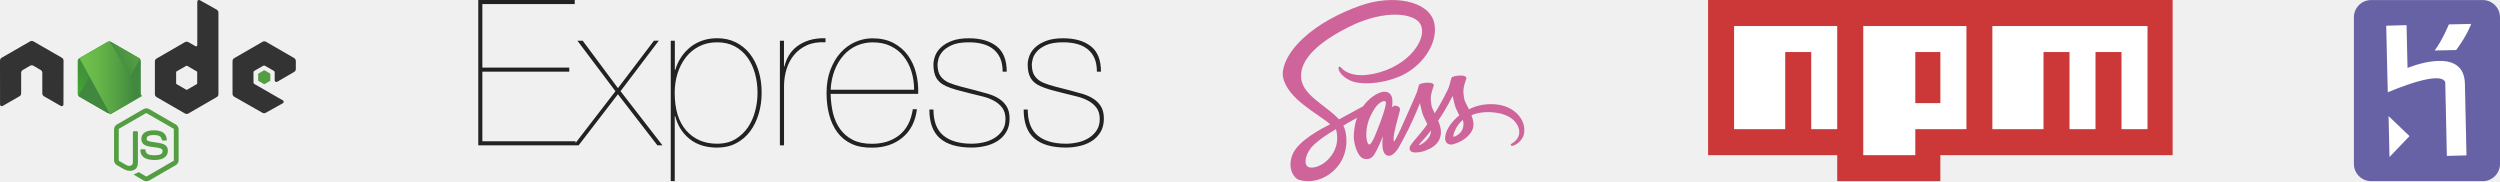
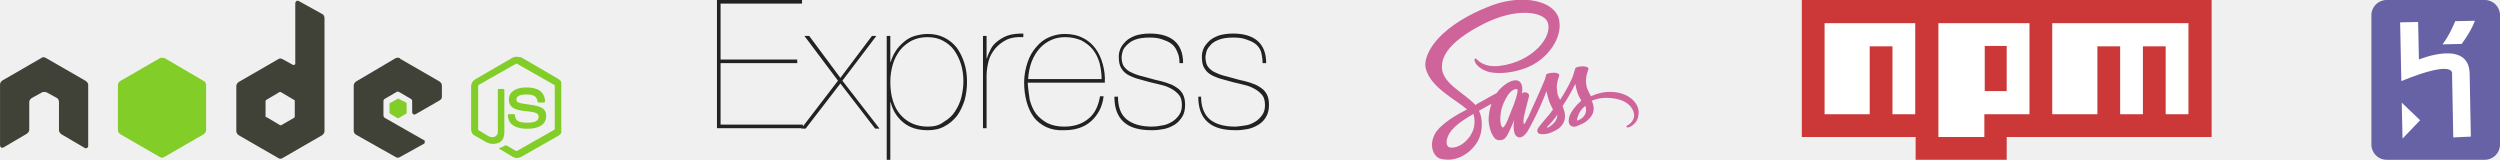
- <svg xmlns="http://www.w3.org/2000/svg" version="1.1" id="Layer_1" x="0px" y="0px" viewBox="0 0 551.99 40.01" style="enable-background:new 0 0 551.99 40.01;" xml:space="preserve">
+ <svg xmlns="http://www.w3.org/2000/svg" xmlns:xlink="http://www.w3.org/1999/xlink" version="1.1" id="Layer_1" x="0px" y="0px" viewBox="0 0 625.9 40" style="enable-background:new 0 0 625.9 40;" xml:space="preserve">
  <style type="text/css">
- 	.st0{fill:#CB3837;}
- 	.st1{fill:#FFFFFF;}
- 	.st2{fill:#6762A6;}
- 	.st3{fill:#539E43;}
- 	.st4{fill:#333333;}
- 	.st5{fill:url(#SVGID_1_);}
- 	.st6{fill:none;}
- 	.st7{fill:url(#SVGID_2_);}
- 	.st8{fill-rule:evenodd;clip-rule:evenodd;fill:url(#SVGID_3_);}
- 	.st9{fill-rule:evenodd;clip-rule:evenodd;fill:url(#SVGID_4_);}
- 	.st10{fill-rule:evenodd;clip-rule:evenodd;fill:url(#SVGID_5_);}
- 	.st11{fill-rule:evenodd;clip-rule:evenodd;fill:url(#SVGID_6_);}
- 	.st12{fill-rule:evenodd;clip-rule:evenodd;fill:url(#SVGID_7_);}
- 	.st13{fill:#222222;}
- 	.st14{fill:#CF649A;}
+ 	.st0{fill:#83CD29;}
+ 	.st1{fill:#404137;}
+ 	.st2{fill:#CB3837;}
+ 	.st3{fill:#FFFFFF;}
+ 	.st4{fill:#6762A6;}
+ 	.st5{fill:#222222;}
+ 	.st6{fill:#CF649A;}
</style>
+   <symbol id="A_3" viewBox="-55.7 -15.7 111.4 31.5">
+     <g>
+       <path class="st0" d="M46.8-4.6c-0.3,0-0.5,0.1-0.8,0.2l-7.4,4.3c-0.5,0.3-0.8,0.8-0.8,1.4v8.5c0,0.6,0.3,1.1,0.8,1.3l1.9,1.1    c0.9,0.5,1.3,0.5,1.7,0.5c1.4,0,2.2-0.8,2.2-2.3V2c0-0.1-0.1-0.2-0.2-0.2h-0.9c-0.1,0-0.2,0.1-0.2,0.2v8.4c0,0.6-0.7,1.3-1.8,0.8    l-2-1.2c-0.1,0-0.1-0.1-0.1-0.2V1.2c0-0.1,0.1-0.2,0.1-0.2l7.4-4.2c0.1,0,0.2,0,0.2,0L54.3,1c0.1,0,0.1,0.1,0.1,0.2v8.5    c0,0.1,0,0.2-0.1,0.2l-7.4,4.2c-0.1,0-0.2,0-0.2,0l-1.9-1.1c-0.1,0-0.1,0-0.2,0c-0.5,0.3-0.6,0.3-1.1,0.5c-0.1,0-0.3,0.1,0.1,0.3    l2.5,1.5c0.2,0.1,0.5,0.2,0.8,0.2s0.5-0.1,0.8-0.2l7.4-4.2c0.5-0.3,0.8-0.8,0.8-1.3V1.2c0-0.6-0.3-1.1-0.8-1.4l-7.4-4.3    C47.3-4.5,47.1-4.6,46.8-4.6L46.8-4.6z M48.7,1.5c-2.1,0-3.4,0.9-3.4,2.4c0,1.6,1.2,2.1,3.3,2.3c2.4,0.2,2.6,0.6,2.6,1.1    c0,0.8-0.7,1.2-2.2,1.2c-2,0-2.4-0.5-2.5-1.5c0-0.1-0.1-0.2-0.2-0.2h-1c-0.1,0-0.2,0.1-0.2,0.2c0,1.2,0.7,2.7,3.9,2.7    c2.3,0,3.7-0.9,3.7-2.5c0-1.6-1.1-2-3.4-2.3c-2.3-0.3-2.5-0.5-2.5-1c0-0.4,0.2-1,1.9-1c1.5,0,2.1,0.3,2.3,1.4    c0,0.1,0.1,0.2,0.2,0.2h1c0.1,0,0.1,0,0.2-0.1s0.1-0.1,0.1-0.2C52.3,2.3,51.1,1.5,48.7,1.5L48.7,1.5z" />
+       <path class="st1" d="M3.3-15.7c-0.1,0-0.2,0-0.2,0.1c-0.1,0.1-0.2,0.2-0.2,0.4v12C2.9-3.1,2.8-3,2.7-3S2.5-2.9,2.4-3l-2-1.1    c-0.3-0.2-0.6-0.2-0.9,0l-7.8,4.5c-0.3,0.2-0.5,0.5-0.5,0.8v9c0,0.3,0.2,0.6,0.5,0.8l7.8,4.5c0.3,0.2,0.6,0.2,0.9,0l7.8-4.5    c0.3-0.2,0.5-0.5,0.5-0.8v-22.5c0-0.3-0.2-0.7-0.5-0.8l-4.7-2.6C3.5-15.7,3.4-15.7,3.3-15.7z M-47-4.5c-0.2,0-0.3,0-0.4,0.1    l-7.8,4.5c-0.3,0.2-0.5,0.5-0.5,0.8l0,12.1c0,0.2,0.1,0.3,0.2,0.4c0.1,0.1,0.3,0.1,0.5,0l4.6-2.7c0.3-0.2,0.5-0.5,0.5-0.8V4.4    c0-0.3,0.2-0.6,0.5-0.8l2-1.1c0.1-0.1,0.3-0.1,0.5-0.1c0.2,0,0.3,0,0.5,0.1l2,1.1C-44.2,3.7-44,4-44,4.4V10c0,0.3,0.2,0.6,0.5,0.8    l4.6,2.7c0.1,0.1,0.3,0.1,0.5,0c0.1-0.1,0.2-0.2,0.2-0.4l0-12.1c0-0.3-0.2-0.6-0.5-0.8l-7.8-4.5C-46.6-4.4-46.7-4.4-47-4.5    L-47-4.5L-47-4.5z M23.3-4.4c-0.2,0-0.3,0-0.5,0.1L15,0.3c-0.3,0.2-0.5,0.5-0.5,0.8v9c0,0.3,0.2,0.7,0.5,0.8l7.8,4.4    c0.3,0.2,0.6,0.2,0.9,0l4.7-2.6c0.2-0.1,0.2-0.2,0.2-0.4S28.6,12,28.5,12l-7.9-4.5c-0.1-0.1-0.2-0.3-0.2-0.4V4.2    c0-0.2,0.1-0.3,0.2-0.4L23,2.4c0.1-0.1,0.3-0.1,0.5,0l2.4,1.4c0.1,0.1,0.2,0.2,0.2,0.4v2.2c0,0.2,0.1,0.3,0.2,0.4    c0.1,0.1,0.3,0.1,0.5,0l4.7-2.7C31.9,3.9,32,3.6,32,3.3V1.1c0-0.3-0.2-0.6-0.5-0.8l-7.8-4.5C23.7-4.3,23.5-4.4,23.3-4.4L23.3-4.4z     M-0.1,2.4c0,0,0.1,0,0.1,0L2.7,4c0.1,0,0.1,0.1,0.1,0.2v3.1c0,0.1-0.1,0.2-0.1,0.2L0.1,9c-0.1,0-0.2,0-0.2,0l-2.7-1.6    C-2.9,7.4-3,7.4-3,7.3V4.2C-3,4.1-2.9,4-2.9,4l2.7-1.6C-0.1,2.4-0.1,2.4-0.1,2.4L-0.1,2.4z" />
+       <path class="st0" d="M-23.5-4.4c-0.2,0-0.3,0-0.5,0.1l-7.8,4.5c-0.3,0.2-0.5,0.5-0.5,0.8v9c0,0.3,0.2,0.6,0.5,0.8l7.8,4.5    c0.3,0.2,0.6,0.2,0.9,0l7.8-4.5c0.3-0.2,0.5-0.5,0.5-0.8v-9c0-0.3-0.2-0.7-0.5-0.8L-23-4.3C-23.2-4.3-23.3-4.4-23.5-4.4L-23.5-4.4    z M23.3,3.7C23.3,3.7,23.2,3.7,23.3,3.7l-1.6,0.9c-0.1,0-0.1,0.1-0.1,0.2v1.7c0,0.1,0,0.1,0.1,0.2l1.5,0.9c0.1,0,0.1,0,0.2,0    l1.5-0.9c0.1,0,0.1-0.1,0.1-0.2V4.7c0-0.1,0-0.1-0.1-0.2L23.3,3.7C23.4,3.7,23.3,3.7,23.3,3.7z" />
+     </g>
+   </symbol>
  <g>
-     <path class="st0" d="M377.14,0v34.26h28.51V40h22.77v-5.74h51.29V0H377.14z" />
-     <path class="st1" d="M394.17,5.75h-11.29v22.77h11.29V11.49h5.74v17.03h5.74V5.75H394.17z M411.4,5.75v28.51h11.49v-5.74h11.29   V5.75H411.4z M428.43,22.77h-5.54V11.49h5.54V22.77z M451.2,5.75h-11.29v22.77h11.29V11.49h5.74v17.03h5.74V11.49h5.74v17.03h5.74   V5.75H451.2z" />
+     <path class="st2" d="M451.1,0v34.3h28.5V40h22.8v-5.7h51.3V0H451.1z" />
+     <path class="st3" d="M468.1,5.8h-11.3v22.8h11.3v-17h5.7v17h5.7V5.8H468.1z M485.3,5.8v28.5h11.5v-5.7h11.3V5.8H485.3z M502.4,22.8   h-5.5V11.5h5.5V22.8z M525.1,5.8h-11.3v22.8h11.3v-17h5.7v17h5.7v-17h5.7v17h5.7V5.8H525.1z" />
  </g>
  <g>
-     <path class="st2" d="M548.18,40h-24.63c-2.11,0-3.82-1.71-3.82-3.81V3.82c0-2.11,1.71-3.81,3.81-3.81h24.63   c2.11,0,3.82,1.71,3.82,3.81v32.37C551.99,38.29,550.28,40,548.18,40L548.18,40z" />
-     <path class="st1" d="M540.26,34.42l-0.35-15.88c0,0,0.95-3.82-12.69,1.83c-0.02,0.07-0.35-14.69-0.35-14.69l4.49-0.13l0.21,9.45   c0,0,12.48-5.23,12.67,3.48l0.35,15.83L540.26,34.42L540.26,34.42z M542.32,11.05l-4.77,0.1c1.67-2.14,3.15-5.76,3.15-5.76   l4.93-0.11C545.62,5.28,544.83,7.64,542.32,11.05L542.32,11.05z M527.59,34.67l-0.2-9.04l4.62,4.42L527.59,34.67L527.59,34.67z" />
+     <path class="st4" d="M622.1,40h-24.6c-2.1,0-3.8-1.7-3.8-3.8V3.8c0-2.1,1.7-3.8,3.8-3.8h24.6c2.1,0,3.8,1.7,3.8,3.8v32.4   C625.9,38.3,624.2,40,622.1,40L622.1,40z" />
+     <path class="st3" d="M614.2,34.4l-0.3-15.9c0,0,1-3.8-12.7,1.8c0,0.1-0.3-14.7-0.3-14.7l4.5-0.1l0.2,9.4c0,0,12.5-5.2,12.7,3.5   l0.3,15.8L614.2,34.4L614.2,34.4z M616.3,11l-4.8,0.1c1.7-2.1,3.2-5.8,3.2-5.8l4.9-0.1C619.6,5.3,618.8,7.6,616.3,11L616.3,11z    M601.5,34.7l-0.2-9l4.6,4.4L601.5,34.7L601.5,34.7z" />
  </g>
+   <path class="st5" d="M180.4,31.2V15.8h19.2v-0.9h-19.2v-14h20.4V0h-21.3v32.1H201v-0.9H180.4L180.4,31.2z M218.3,9l-7.9,10.5  L202.6,9h-1.2l8.4,11.2l-9.2,12h1.1l8.7-11.3l8.7,11.3h1.1l-9.3-12L219.4,9L218.3,9L218.3,9z M222.9,40V25.6h0.1  c0.5,2.1,1.6,3.8,3.2,5.1c1.6,1.3,3.6,1.9,6.1,1.9c1.6,0,3-0.3,4.2-1c1.2-0.6,2.2-1.5,3.1-2.6c0.8-1.1,1.4-2.4,1.9-3.9  c0.4-1.5,0.6-3,0.6-4.6c0-1.7-0.2-3.3-0.7-4.8s-1.1-2.7-1.9-3.8c-0.9-1.1-1.9-1.9-3.1-2.5s-2.6-0.9-4.1-0.9c-1.2,0-2.2,0.2-3.3,0.5  c-1,0.3-1.9,0.8-2.7,1.5s-1.5,1.4-2,2.2c-0.6,0.9-1,1.8-1.3,2.8h-0.1V9H222v31H222.9L222.9,40z M232.3,31.7c-2.8,0-5.1-1-6.8-2.9  s-2.6-4.7-2.6-8.3c0-1.5,0.2-2.9,0.6-4.3s1-2.5,1.8-3.6c0.8-1,1.8-1.8,2.9-2.4c1.2-0.6,2.5-0.9,4-0.9c1.5,0,2.8,0.3,3.9,0.9  c1.1,0.6,2.1,1.4,2.8,2.4s1.3,2.2,1.7,3.5c0.4,1.3,0.6,2.8,0.6,4.2c0,1.4-0.2,2.7-0.5,4c-0.3,1.3-0.9,2.5-1.6,3.6  c-0.7,1.1-1.6,1.9-2.8,2.6C235.2,31.4,233.8,31.7,232.3,31.7L232.3,31.7z M247,32.1V19c0-1.3,0.2-2.5,0.5-3.7s0.9-2.2,1.7-3.2  c0.8-0.9,1.7-1.6,2.9-2.2c1.1-0.5,2.5-0.7,4.1-0.6V8.4c-1.4,0-2.6,0.1-3.6,0.4c-1,0.3-1.9,0.8-2.7,1.4c-0.8,0.6-1.4,1.2-1.8,2  s-0.8,1.6-1,2.4H247V9h-0.9v23.1H247L247,32.1z M257.3,20.7h19.3c0.1-1.6-0.1-3.1-0.5-4.6c-0.4-1.5-1-2.8-1.8-3.9  c-0.8-1.1-1.9-2.1-3.2-2.7c-1.3-0.7-2.9-1-4.6-1c-1.3,0-2.6,0.3-3.8,0.8c-1.2,0.5-2.3,1.3-3.2,2.4c-0.9,1-1.7,2.3-2.2,3.8  s-0.9,3.2-0.9,5.1c0,1.7,0.2,3.3,0.6,4.8c0.4,1.5,1,2.8,1.8,3.9c0.8,1.1,1.9,1.9,3.1,2.5c1.3,0.6,2.8,0.9,4.6,0.8  c2.6,0,4.9-0.7,6.6-2.2s2.9-3.6,3.2-6.3h-0.9c-0.4,2.5-1.4,4.5-3,5.7c-1.6,1.3-3.6,1.9-6,1.9c-1.6,0-3-0.3-4.2-0.9  c-1.1-0.6-2.1-1.4-2.8-2.3s-1.2-2.1-1.6-3.5C257.6,23.7,257.4,22.3,257.3,20.7L257.3,20.7z M275.8,19.8h-18.4  c0.1-1.6,0.4-3.1,0.9-4.4c0.5-1.3,1.2-2.4,2-3.3s1.8-1.6,2.9-2.1c1.1-0.5,2.3-0.7,3.5-0.7c1.5,0,2.8,0.3,4,0.8  c1.1,0.6,2.1,1.3,2.9,2.3s1.3,2.1,1.7,3.4C275.6,17.1,275.8,18.4,275.8,19.8L275.8,19.8z M295.3,15.8h0.9c0-2.6-0.8-4.4-2.2-5.6  s-3.5-1.8-6.1-1.8c-1.4,0-2.6,0.2-3.6,0.5c-1,0.4-1.8,0.8-2.4,1.4c-0.6,0.6-1.1,1.2-1.4,1.9c-0.3,0.7-0.4,1.4-0.4,2  c0,1.3,0.2,2.3,0.7,3c0.5,0.8,1.1,1.3,2.1,1.8c0.7,0.3,1.4,0.6,2.2,0.8s1.8,0.5,2.9,0.8c1,0.2,2,0.5,2.9,0.7s1.8,0.6,2.5,1  c0.7,0.4,1.3,0.9,1.8,1.5c0.5,0.6,0.7,1.5,0.7,2.5c0,1-0.2,1.8-0.7,2.5c-0.5,0.7-1.1,1.3-1.8,1.7c-0.7,0.4-1.5,0.8-2.4,0.9  c-0.9,0.2-1.8,0.3-2.6,0.3c-2.7,0-4.8-0.6-6.3-1.8c-1.5-1.2-2.2-3.1-2.2-5.7h-0.9c0,2.9,0.8,5,2.4,6.4s3.9,2,7,2c1,0,2-0.1,3-0.3  c1-0.2,1.9-0.6,2.7-1.1c0.8-0.5,1.4-1.2,1.9-2c0.5-0.8,0.7-1.8,0.7-3c0-1.1-0.2-2-0.6-2.7s-1-1.3-1.7-1.7c-0.7-0.5-1.5-0.8-2.4-1.1  c-0.9-0.3-1.8-0.5-2.7-0.7c-1.1-0.3-2.2-0.6-3.3-0.9c-0.9-0.2-1.8-0.5-2.6-0.9c-0.8-0.3-1.4-0.8-1.9-1.4c-0.5-0.6-0.7-1.5-0.7-2.6  c0-0.2,0.1-0.6,0.2-1.1s0.4-1.1,0.9-1.6s1.1-1.1,2.1-1.5s2.2-0.6,3.8-0.6c1.1,0,2.1,0.1,3,0.4s1.7,0.6,2.4,1.1  c0.7,0.5,1.2,1.2,1.5,2C295.1,13.7,295.3,14.6,295.3,15.8L295.3,15.8z M316.1,15.8h0.9c0-2.6-0.8-4.4-2.2-5.6s-3.5-1.8-6.1-1.8  c-1.4,0-2.6,0.2-3.6,0.5c-1,0.4-1.8,0.8-2.4,1.4c-0.6,0.6-1.1,1.2-1.4,1.9c-0.3,0.7-0.4,1.4-0.4,2c0,1.3,0.2,2.3,0.7,3  c0.5,0.8,1.1,1.3,2.1,1.8c0.7,0.3,1.4,0.6,2.2,0.8s1.8,0.5,2.9,0.8c1,0.2,2,0.5,2.9,0.7s1.8,0.6,2.5,1c0.7,0.4,1.3,0.9,1.8,1.5  c0.5,0.6,0.7,1.5,0.7,2.5c0,1-0.2,1.8-0.7,2.5c-0.5,0.7-1.1,1.3-1.8,1.7c-0.7,0.4-1.5,0.8-2.4,0.9s-1.8,0.3-2.6,0.3  c-2.7,0-4.8-0.6-6.3-1.8c-1.4-1.2-2.2-3.1-2.2-5.7H300c0,2.9,0.8,5,2.4,6.4s3.9,2,7,2c1,0,2-0.1,3-0.3c1-0.2,1.9-0.6,2.7-1.1  c0.8-0.5,1.5-1.2,1.9-2c0.5-0.8,0.7-1.8,0.7-3c0-1.1-0.2-2-0.6-2.7s-1-1.3-1.7-1.7c-0.7-0.5-1.5-0.8-2.4-1.1  c-0.9-0.3-1.8-0.5-2.7-0.7c-1.1-0.3-2.2-0.6-3.3-0.9c-0.9-0.2-1.8-0.5-2.6-0.9c-0.8-0.3-1.4-0.8-1.9-1.4c-0.5-0.6-0.7-1.5-0.7-2.6  c0-0.2,0.1-0.6,0.2-1.1s0.4-1.1,0.9-1.6c0.4-0.6,1.1-1.1,2.1-1.5c0.9-0.4,2.2-0.6,3.8-0.6c1.1,0,2.1,0.1,3,0.4s1.7,0.6,2.4,1.1  c0.7,0.5,1.2,1.2,1.5,2C315.9,13.7,316.1,14.6,316.1,15.8L316.1,15.8z" />
  <g>
-     <path class="st3" d="M32.31,40.01c-0.22,0-0.43-0.06-0.62-0.16l-1.96-1.17c-0.3-0.16-0.15-0.22-0.06-0.25   c0.4-0.13,0.47-0.16,0.89-0.4c0.04-0.03,0.1-0.01,0.15,0.01l1.51,0.9c0.06,0.03,0.13,0.03,0.18,0l5.89-3.41   c0.06-0.03,0.09-0.09,0.09-0.16v-6.81c0-0.07-0.03-0.13-0.09-0.16L32.38,25c-0.06-0.03-0.13-0.03-0.18,0l-5.89,3.4   c-0.06,0.03-0.09,0.1-0.09,0.16v6.81c0,0.06,0.03,0.13,0.09,0.16l1.61,0.93c0.87,0.44,1.42-0.07,1.42-0.59v-6.72   c0-0.09,0.07-0.18,0.18-0.18h0.75c0.09,0,0.18,0.07,0.18,0.18v6.72c0,1.17-0.63,1.85-1.74,1.85c-0.34,0-0.61,0-1.36-0.37   l-1.55-0.89c-0.38-0.22-0.62-0.63-0.62-1.08v-6.81c0-0.44,0.24-0.86,0.62-1.08l5.89-3.41c0.37-0.21,0.87-0.21,1.24,0l5.89,3.41   c0.38,0.22,0.62,0.63,0.62,1.08v6.81c0,0.44-0.24,0.86-0.62,1.08l-5.89,3.41C32.74,39.97,32.51,40.01,32.31,40.01L32.31,40.01z    M34.12,35.33c-2.58,0-3.12-1.18-3.12-2.19c0-0.09,0.07-0.18,0.18-0.18h0.77c0.09,0,0.16,0.06,0.16,0.15   c0.12,0.78,0.46,1.17,2.02,1.17c1.24,0,1.77-0.28,1.77-0.95c0-0.38-0.15-0.66-2.08-0.86c-1.61-0.16-2.61-0.52-2.61-1.8   c0-1.2,1-1.9,2.69-1.9c1.89,0,2.82,0.65,2.94,2.07c0,0.04-0.01,0.09-0.04,0.13c-0.03,0.03-0.07,0.06-0.12,0.06h-0.77   c-0.07,0-0.15-0.06-0.16-0.13c-0.18-0.81-0.63-1.08-1.85-1.08c-1.36,0-1.52,0.47-1.52,0.83c0,0.43,0.19,0.56,2.02,0.8   c1.82,0.24,2.67,0.58,2.67,1.85C37.06,34.59,36,35.33,34.12,35.33z" />
-     <path class="st4" d="M14.03,13.39c0-0.27-0.15-0.52-0.38-0.65l-6.26-3.6c-0.1-0.06-0.22-0.09-0.34-0.1H6.98   c-0.12,0-0.24,0.04-0.34,0.1l-6.26,3.6C0.15,12.86,0,13.11,0,13.39l0.01,9.69c0,0.13,0.07,0.27,0.19,0.32   c0.12,0.07,0.27,0.07,0.37,0l3.72-2.13c0.24-0.13,0.38-0.38,0.38-0.65v-4.53c0-0.27,0.15-0.52,0.38-0.65l1.58-0.92   c0.12-0.07,0.25-0.1,0.38-0.1s0.27,0.03,0.37,0.1l1.58,0.92c0.24,0.13,0.38,0.38,0.38,0.65v4.53c0,0.27,0.15,0.52,0.38,0.65   l3.72,2.13c0.12,0.07,0.27,0.07,0.38,0c0.12-0.06,0.19-0.19,0.19-0.32L14.03,13.39L14.03,13.39z M44.12,0.04   c-0.12-0.06-0.27-0.06-0.37,0c-0.12,0.07-0.19,0.19-0.19,0.32v9.6c0,0.09-0.04,0.18-0.13,0.24c-0.09,0.04-0.18,0.04-0.27,0   l-1.57-0.9c-0.23-0.13-0.52-0.13-0.75,0l-6.26,3.62c-0.24,0.13-0.38,0.38-0.38,0.65v7.22c0,0.27,0.15,0.52,0.38,0.65l6.26,3.62   c0.23,0.13,0.52,0.13,0.75,0l6.26-3.62c0.24-0.13,0.38-0.38,0.38-0.65v-18c0-0.28-0.15-0.53-0.38-0.66L44.12,0.04L44.12,0.04z    M43.54,18.41c0,0.07-0.03,0.13-0.09,0.16l-2.14,1.24c-0.06,0.03-0.13,0.03-0.19,0l-2.14-1.24c-0.06-0.03-0.09-0.1-0.09-0.16v-2.48   c0-0.07,0.03-0.13,0.09-0.16l2.14-1.24c0.06-0.03,0.13-0.03,0.19,0l2.14,1.24c0.06,0.03,0.09,0.1,0.09,0.16V18.41L43.54,18.41z    M64.95,15.88c0.24-0.13,0.37-0.38,0.37-0.65v-1.76c0-0.27-0.15-0.52-0.37-0.65l-6.22-3.6c-0.23-0.13-0.52-0.13-0.75,0l-6.26,3.62   c-0.24,0.13-0.38,0.38-0.38,0.65v7.22c0,0.27,0.15,0.52,0.38,0.65l6.22,3.54c0.24,0.13,0.52,0.13,0.74,0l3.77-2.1   c0.12-0.06,0.19-0.19,0.19-0.32s-0.07-0.27-0.19-0.32l-6.29-3.62c-0.12-0.07-0.19-0.19-0.19-0.32v-2.26c0-0.13,0.07-0.27,0.19-0.32   l1.96-1.12c0.12-0.07,0.27-0.07,0.38,0l1.96,1.12c0.12,0.07,0.19,0.19,0.19,0.32v1.77c0,0.13,0.07,0.27,0.19,0.32   c0.12,0.07,0.27,0.07,0.38,0L64.95,15.88L64.95,15.88z" />
-     <path class="st3" d="M58.27,15.53c0.04-0.03,0.1-0.03,0.15,0l1.2,0.69c0.04,0.03,0.07,0.07,0.07,0.13v1.39   c0,0.06-0.03,0.1-0.07,0.13l-1.2,0.69c-0.04,0.03-0.1,0.03-0.15,0l-1.2-0.69C57.02,17.85,57,17.81,57,17.75v-1.39   c0-0.06,0.03-0.1,0.07-0.13L58.27,15.53z" />
-     <g transform="translate(134.068 70.501)">
-       <g>
-         <linearGradient id="SVGID_1_" gradientUnits="userSpaceOnUse" x1="-588.173" y1="14.965" x2="-588.183" y2="14.984" gradientTransform="matrix(532.1024 0 0 606.2871 312860.844 -9131.477)">
-           <stop offset="0" style="stop-color:#41873F" />
-           <stop offset="0.329" style="stop-color:#418B3D" />
-           <stop offset="0.635" style="stop-color:#419637" />
-           <stop offset="0.932" style="stop-color:#3FA92D" />
-           <stop offset="1" style="stop-color:#3FAE2A" />
-         </linearGradient>
-         <path class="st5" d="M-109.57-61.25c-0.23-0.13-0.52-0.13-0.75,0l-6.22,3.59c-0.24,0.13-0.37,0.38-0.37,0.65v7.19     c0,0.27,0.15,0.52,0.37,0.65l6.22,3.59c0.23,0.13,0.52,0.13,0.75,0l6.22-3.59c0.24-0.13,0.37-0.38,0.37-0.65v-7.19     c0-0.27-0.15-0.52-0.37-0.65L-109.57-61.25z" />
-       </g>
-       <g>
-         <path class="st6" d="M-110.34-61.25l-6.23,3.59c-0.24,0.13-0.4,0.38-0.4,0.65v7.19c0,0.18,0.07,0.34,0.19,0.47l7-11.99     C-109.96-61.38-110.16-61.35-110.34-61.25L-110.34-61.25z M-109.73-45.51c0.06-0.01,0.12-0.04,0.18-0.07l6.23-3.59     c0.24-0.13,0.38-0.38,0.38-0.65v-7.19c0-0.19-0.09-0.38-0.22-0.52L-109.73-45.51L-109.73-45.51z" />
-         <linearGradient id="SVGID_2_" gradientUnits="userSpaceOnUse" x1="-588.203" y1="14.973" x2="-588.173" y2="14.954" gradientTransform="matrix(519.687 0 0 606.0386 305570.781 -9126.91)">
-           <stop offset="0.138" style="stop-color:#41873F" />
-           <stop offset="0.403" style="stop-color:#54A044" />
-           <stop offset="0.714" style="stop-color:#66B848" />
-           <stop offset="0.908" style="stop-color:#6CC04A" />
-         </linearGradient>
-         <path class="st7" d="M-103.34-57.66l-6.25-3.59c-0.06-0.03-0.13-0.06-0.19-0.07l-7,11.99c0.06,0.07,0.13,0.13,0.21,0.18     l6.25,3.59c0.18,0.1,0.38,0.13,0.58,0.07l6.57-12.02C-103.22-57.58-103.28-57.63-103.34-57.66L-103.34-57.66z" />
-       </g>
-       <g>
-         <path class="st6" d="M-102.94-49.83v-7.19c0-0.27-0.16-0.52-0.4-0.65l-6.25-3.59c-0.07-0.04-0.15-0.07-0.24-0.09l6.84,11.68     C-102.96-49.7-102.94-49.76-102.94-49.83L-102.94-49.83z M-116.57-57.66c-0.24,0.13-0.4,0.38-0.4,0.65v7.19     c0,0.27,0.18,0.52,0.4,0.65l6.25,3.59c0.15,0.09,0.31,0.12,0.49,0.09l-6.69-12.18L-116.57-57.66L-116.57-57.66z" />
-         <linearGradient id="SVGID_3_" gradientUnits="userSpaceOnUse" x1="-711.649" y1="278.035" x2="-709.1" y2="278.035" gradientTransform="matrix(4.5111 0 0 1.6941 3094.497 -533.564)">
-           <stop offset="0.092" style="stop-color:#6CC04A" />
-           <stop offset="0.286" style="stop-color:#66B848" />
-           <stop offset="0.597" style="stop-color:#54A044" />
-           <stop offset="0.862" style="stop-color:#41873F" />
-         </linearGradient>
-         <path class="st8" d="M-110.53-62.56l-0.09,0.04h0.12L-110.53-62.56z" />
-         <linearGradient id="SVGID_4_" gradientUnits="userSpaceOnUse" x1="-588.234" y1="14.973" x2="-588.206" y2="14.973" gradientTransform="matrix(519.1255 0 0 606.527 305249.875 -9135.01)">
-           <stop offset="0.092" style="stop-color:#6CC04A" />
-           <stop offset="0.286" style="stop-color:#66B848" />
-           <stop offset="0.597" style="stop-color:#54A044" />
-           <stop offset="0.862" style="stop-color:#41873F" />
-         </linearGradient>
-         <path class="st9" d="M-103.33-49.17c0.18-0.1,0.31-0.28,0.37-0.47l-6.85-11.69c-0.18-0.03-0.37-0.01-0.53,0.09l-6.2,3.57     l6.69,12.2c0.1-0.02,0.19-0.05,0.28-0.09L-103.33-49.17L-103.33-49.17z" />
-         <linearGradient id="SVGID_5_" gradientUnits="userSpaceOnUse" x1="-1089.313" y1="3.055" x2="-1086.764" y2="3.055" gradientTransform="matrix(1.6941 0 0 3.9497 1738.315 -61.3799)">
-           <stop offset="0.092" style="stop-color:#6CC04A" />
-           <stop offset="0.286" style="stop-color:#66B848" />
-           <stop offset="0.597" style="stop-color:#54A044" />
-           <stop offset="0.862" style="stop-color:#41873F" />
-         </linearGradient>
-         <path class="st10" d="M-102.75-49.29l-0.04-0.07v0.1L-102.75-49.29L-102.75-49.29z" />
-         <linearGradient id="SVGID_6_" gradientUnits="userSpaceOnUse" x1="-589.789" y1="14.111" x2="-589.735" y2="14.111" gradientTransform="matrix(268.5875 0 0 167.5852 158292.719 -2412.28)">
-           <stop offset="0.092" style="stop-color:#6CC04A" />
-           <stop offset="0.286" style="stop-color:#66B848" />
-           <stop offset="0.597" style="stop-color:#54A044" />
-           <stop offset="0.862" style="stop-color:#41873F" />
-         </linearGradient>
-         <path class="st11" d="M-103.33-49.17l-6.23,3.59c-0.09,0.04-0.18,0.07-0.28,0.09l0.12,0.22l6.91-4v-0.09l-0.18-0.3     C-103.02-49.45-103.15-49.27-103.33-49.17L-103.33-49.17z" />
-         <linearGradient id="SVGID_7_" gradientUnits="userSpaceOnUse" x1="-589.727" y1="14.043" x2="-589.76" y2="14.151" gradientTransform="matrix(268.5875 0 0 167.5852 158292.719 -2412.28)">
-           <stop offset="0" style="stop-color:#41873F" />
-           <stop offset="0.329" style="stop-color:#418B3D" />
-           <stop offset="0.635" style="stop-color:#419637" />
-           <stop offset="0.932" style="stop-color:#3FA92D" />
-           <stop offset="1" style="stop-color:#3FAE2A" />
-         </linearGradient>
-         <path class="st12" d="M-103.33-49.17l-6.23,3.59c-0.09,0.04-0.18,0.07-0.28,0.09l0.12,0.22l6.91-4v-0.09l-0.18-0.3     C-103.02-49.45-103.15-49.27-103.33-49.17L-103.33-49.17z" />
-       </g>
-     </g>
+     <path class="st6" d="M403.1,23c-1.9,0-3.5,0.5-4.8,1.1c-0.5-1-1-1.9-1.1-2.5c-0.1-0.8-0.2-1.2-0.1-2.1c0.1-0.9,0.6-2.2,0.6-2.3   c0-0.1-0.1-0.5-1.2-0.6c-1.1,0-2,0.2-2.1,0.5s-0.3,0.9-0.5,1.6c-0.2,1-2.1,4.5-3.3,6.3c-0.4-0.7-0.7-1.3-0.7-1.8   c-0.1-0.8-0.2-1.2-0.1-2.1c0.1-0.9,0.6-2.2,0.6-2.3c0-0.1-0.1-0.5-1.2-0.6c-1.1,0-2,0.2-2.1,0.5c-0.1,0.3-0.2,1-0.5,1.6   c-0.2,0.6-2.8,6.4-3.5,7.9c-0.3,0.8-0.6,1.4-0.9,1.8c-0.2,0.4,0,0,0,0.1c-0.2,0.4-0.3,0.5-0.3,0.5v0c-0.1,0.3-0.3,0.5-0.4,0.5   c0,0-0.2-0.7,0-1.7c0.4-2,1.3-5.1,1.3-5.3c0,0,0.2-0.6-0.6-0.9c-0.8-0.3-1,0.2-1.1,0.2s-0.1,0.2-0.1,0.2s0.8-3.5-1.6-3.5   c-1.5,0-3.7,1.7-4.7,3.2c-0.7,0.4-2.1,1.1-3.6,2c-0.6,0.3-1.2,0.6-1.7,1l-0.1-0.1c-3-3.2-8.5-5.4-8.3-9.7   c0.1-1.6,0.6-5.6,10.6-10.6c8.2-4.1,14.7-2.9,15.8-0.5c1.6,3.5-3.5,10.1-12,11.1c-3.2,0.4-4.9-0.9-5.4-1.4   c-0.5-0.5-0.5-0.5-0.7-0.4c-0.3,0.1-0.1,0.6,0,0.8c0.2,0.7,1.3,1.8,3.1,2.4c1.5,0.5,5.4,0.8,9.9-1c5.1-2,9.1-7.5,8-12.1   c-1.2-4.7-9-6.2-16.4-3.6c-4.4,1.6-9.1,4-12.6,7.2c-4.1,3.8-4.7,7.1-4.4,8.5c1,4.9,7.7,8.1,10.4,10.5c-0.1,0.1-0.3,0.1-0.4,0.2   c-1.4,0.7-6.5,3.4-7.8,6.2c-1.5,3.2,0.2,5.6,1.4,5.9c3.5,1,7-0.8,9-3.6s1.7-6.6,0.8-8.3l0-0.1l1.1-0.6c0.7-0.4,1.4-0.8,2-1.1   c-0.3,0.9-0.6,2-0.7,3.5c-0.1,1.8,0.6,4.2,1.6,5.2c0.4,0.4,1,0.4,1.3,0.4c1.1,0,1.7-1,2.2-2.1c0.7-1.4,1.3-3,1.3-3   s-0.8,4.4,1.4,4.4c0.8,0,1.6-1,1.9-1.5v0c0,0,0,0,0.1-0.1c0-0.1,0.1-0.1,0.1-0.2v0c0.3-0.5,1-1.8,2-3.8c1.3-2.6,2.6-6,2.6-6   s0.1,0.8,0.5,2.1c0.2,0.8,0.7,1.7,1.1,2.5c-0.3,0.4-0.5,0.7-0.5,0.7l0,0c-0.2,0.3-0.5,0.7-0.8,1c-1.1,1.3-2.3,2.7-2.5,3.1   c-0.2,0.5-0.2,0.8,0.2,1.2c0.3,0.2,0.8,0.2,1.3,0.2c1-0.1,1.6-0.3,2-0.5c0.5-0.2,1.1-0.5,1.7-0.9c1-0.8,1.7-1.9,1.6-3.3   c0-0.8-0.3-1.6-0.6-2.4c0.1-0.1,0.2-0.3,0.3-0.4c1.6-2.4,2.9-5.1,2.9-5.1s0.1,0.8,0.5,2.1c0.2,0.7,0.6,1.4,1,2.1   c-1.5,1.3-2.5,2.7-2.9,3.7c-0.6,1.8-0.1,2.6,0.8,2.8c0.4,0.1,1-0.1,1.4-0.3c0.5-0.2,1.2-0.5,1.8-0.9c1-0.8,2-1.8,2-3.3   c0-0.7-0.2-1.3-0.5-2c1.3-0.5,3-0.9,5.2-0.6c4.6,0.5,5.6,3.4,5.4,4.6c-0.2,1.2-1.1,1.9-1.5,2.1s-0.4,0.3-0.4,0.4   c0,0.2,0.2,0.2,0.5,0.2c0.4-0.1,2.4-1,2.5-3.2C410.7,26.1,407.9,23,403.1,23L403.1,23z M367.3,35c-1.5,1.7-3.7,2.3-4.6,1.8   c-1-0.6-0.6-3,1.3-4.8c1.1-1.1,2.6-2.1,3.6-2.7c0.2-0.1,0.5-0.3,1-0.6c0.1,0,0.1-0.1,0.1-0.1c0.1,0,0.2-0.1,0.2-0.1   C369.6,31.1,368.9,33.3,367.3,35L367.3,35z M378.5,27.4c-0.5,1.3-1.7,4.7-2.3,4.5c-0.6-0.2-0.9-2.7-0.1-5.2   c0.4-1.3,1.3-2.8,1.8-3.4c0.8-0.9,1.8-1.2,2-0.9C380.2,23,378.9,26.6,378.5,27.4z M387.8,31.8c-0.2,0.1-0.4,0.2-0.5,0.1   c-0.1,0,0.1-0.2,0.1-0.2s1.2-1.2,1.6-1.8c0.3-0.3,0.6-0.7,0.9-1.2v0.1C389.9,30.4,388.4,31.4,387.8,31.8L387.8,31.8z M394.9,30.2   c-0.2-0.1-0.1-0.5,0.4-1.7c0.2-0.5,0.7-1.3,1.6-2c0.1,0.3,0.2,0.6,0.2,0.9C397.1,29.2,395.7,29.9,394.9,30.2z" />
  </g>
-   <path class="st13" d="M106.5,31.19V15.82h19.19v-0.9H106.5V0.9h20.4V0h-21.3v32.09h21.48v-0.9H106.5L106.5,31.19z M144.39,8.99  l-7.95,10.47l-7.78-10.47h-1.17l8.4,11.15l-9.21,11.95h1.08l8.67-11.28l8.72,11.28h1.12l-9.26-11.96l8.45-11.15L144.39,8.99  L144.39,8.99z M148.98,40V25.62h0.09c0.54,2.1,1.6,3.78,3.19,5.06c1.59,1.27,3.61,1.91,6.07,1.91c1.59,0,3-0.32,4.22-0.97  c1.23-0.64,2.25-1.52,3.08-2.63c0.82-1.11,1.45-2.4,1.89-3.87c0.43-1.47,0.65-3.01,0.65-4.63c0-1.74-0.22-3.34-0.67-4.81  s-1.1-2.74-1.95-3.82c-0.85-1.08-1.89-1.92-3.1-2.52s-2.58-0.9-4.11-0.9c-1.17,0-2.25,0.17-3.26,0.52c-1,0.34-1.89,0.83-2.67,1.46  s-1.47,1.38-2.02,2.22c-0.57,0.85-1,1.79-1.3,2.81H149V8.99h-0.9V40H148.98L148.98,40z M158.32,31.73c-2.82,0-5.08-0.97-6.79-2.9  s-2.56-4.71-2.56-8.34c0-1.5,0.21-2.92,0.63-4.27s1.03-2.53,1.82-3.55c0.79-1.02,1.78-1.83,2.94-2.43c1.17-0.6,2.49-0.9,3.96-0.9  c1.5,0,2.81,0.3,3.93,0.9c1.12,0.6,2.05,1.42,2.79,2.45s1.29,2.22,1.66,3.55c0.37,1.33,0.56,2.75,0.56,4.25  c0,1.35-0.17,2.69-0.52,4.02c-0.34,1.33-0.88,2.53-1.6,3.6c-0.72,1.06-1.64,1.93-2.76,2.61C161.27,31.39,159.91,31.73,158.32,31.73  L158.32,31.73z M173.11,32.09V19.01c0-1.26,0.18-2.49,0.54-3.69c0.36-1.2,0.91-2.25,1.66-3.17c0.75-0.91,1.7-1.63,2.85-2.16  c1.15-0.52,2.52-0.74,4.11-0.65v-0.9c-1.38-0.03-2.58,0.12-3.62,0.45c-1.03,0.33-1.93,0.78-2.67,1.35c-0.75,0.57-1.35,1.24-1.8,2  s-0.78,1.59-0.99,2.45h-0.09v-5.7h-0.9v23.1H173.11L173.11,32.09z M183.4,20.72h19.33c0.06-1.59-0.1-3.12-0.47-4.58  c-0.37-1.47-0.97-2.77-1.8-3.91c-0.82-1.14-1.89-2.05-3.19-2.74s-2.85-1.03-4.65-1.03c-1.29,0-2.55,0.27-3.78,0.81  s-2.31,1.33-3.24,2.36s-1.68,2.3-2.25,3.8s-0.85,3.21-0.85,5.12c0,1.71,0.19,3.3,0.58,4.79c0.39,1.48,0.99,2.77,1.8,3.87  c0.81,1.09,1.85,1.94,3.12,2.54c1.27,0.6,2.81,0.88,4.61,0.85c2.64,0,4.85-0.74,6.65-2.22c1.8-1.48,2.86-3.57,3.19-6.27h-0.9  c-0.39,2.55-1.39,4.46-2.99,5.73c-1.6,1.27-3.62,1.91-6.05,1.91c-1.65,0-3.04-0.28-4.18-0.85s-2.07-1.35-2.79-2.34  c-0.72-0.99-1.25-2.15-1.6-3.48C183.62,23.72,183.43,22.28,183.4,20.72L183.4,20.72z M201.83,19.82H183.4  c0.09-1.62,0.39-3.07,0.9-4.36c0.51-1.29,1.18-2.39,2-3.3s1.78-1.61,2.88-2.09c1.09-0.48,2.27-0.72,3.53-0.72  c1.5,0,2.82,0.28,3.96,0.83s2.09,1.31,2.85,2.27c0.76,0.96,1.34,2.07,1.73,3.35C201.64,17.07,201.83,18.41,201.83,19.82  L201.83,19.82z M221.38,15.82h0.9c0-2.58-0.75-4.45-2.25-5.62s-3.54-1.75-6.11-1.75c-1.44,0-2.65,0.18-3.64,0.54  s-1.8,0.82-2.43,1.39c-0.63,0.57-1.08,1.2-1.35,1.89c-0.27,0.69-0.4,1.35-0.4,1.98c0,1.26,0.22,2.26,0.67,3.01s1.15,1.33,2.11,1.75  c0.66,0.3,1.41,0.57,2.25,0.81s1.81,0.49,2.92,0.76c0.99,0.24,1.96,0.48,2.92,0.72c0.96,0.24,1.81,0.56,2.54,0.97  c0.73,0.4,1.33,0.92,1.8,1.55c0.46,0.63,0.7,1.45,0.7,2.47c0,0.99-0.23,1.83-0.7,2.52c-0.46,0.69-1.07,1.26-1.78,1.69  c-0.72,0.43-1.52,0.75-2.4,0.94c-0.88,0.19-1.75,0.29-2.58,0.29c-2.73,0-4.82-0.61-6.27-1.82s-2.18-3.12-2.18-5.73h-0.9  c0,2.91,0.79,5.03,2.36,6.38s3.9,2.02,6.99,2.02c0.99,0,1.98-0.11,2.99-0.34c1-0.22,1.9-0.59,2.7-1.1c0.79-0.5,1.45-1.18,1.93-1.98  c0.49-0.81,0.74-1.8,0.74-2.97c0-1.11-0.22-2.01-0.65-2.7s-1-1.26-1.71-1.71c-0.7-0.45-1.5-0.8-2.38-1.06  c-0.89-0.26-1.78-0.5-2.67-0.74c-1.1-0.29-2.2-0.57-3.3-0.85c-0.94-0.24-1.82-0.52-2.63-0.85c-0.78-0.33-1.4-0.8-1.87-1.42  c-0.46-0.61-0.7-1.49-0.7-2.63c0-0.21,0.06-0.58,0.18-1.12s0.4-1.09,0.85-1.64c0.45-0.55,1.14-1.05,2.07-1.48  c0.93-0.43,2.2-0.65,3.82-0.65c1.11,0,2.12,0.12,3.03,0.36s1.7,0.62,2.36,1.15c0.66,0.52,1.17,1.19,1.53,2  C221.2,13.66,221.38,14.65,221.38,15.82L221.38,15.82z M242.19,15.82h0.9c0-2.58-0.75-4.45-2.25-5.62s-3.54-1.75-6.11-1.75  c-1.44,0-2.65,0.18-3.64,0.54s-1.8,0.82-2.43,1.39c-0.63,0.57-1.08,1.2-1.35,1.89c-0.27,0.69-0.4,1.35-0.4,1.98  c0,1.26,0.22,2.26,0.67,3.01s1.15,1.33,2.11,1.75c0.66,0.3,1.41,0.57,2.25,0.81s1.81,0.49,2.92,0.76c0.99,0.24,1.96,0.48,2.92,0.72  c0.96,0.24,1.81,0.56,2.54,0.97c0.73,0.4,1.33,0.92,1.8,1.55c0.46,0.63,0.7,1.45,0.7,2.47c0,0.99-0.23,1.83-0.7,2.52  c-0.46,0.69-1.07,1.26-1.77,1.69c-0.72,0.43-1.52,0.75-2.4,0.94c-0.88,0.19-1.75,0.29-2.58,0.29c-2.73,0-4.82-0.61-6.27-1.82  s-2.18-3.12-2.18-5.73h-0.9c0,2.91,0.79,5.03,2.36,6.38s3.9,2.02,6.99,2.02c0.99,0,1.99-0.11,2.99-0.34c1-0.22,1.9-0.59,2.7-1.1  c0.79-0.5,1.45-1.18,1.93-1.98c0.49-0.81,0.74-1.8,0.74-2.97c0-1.11-0.22-2.01-0.65-2.7s-1-1.26-1.71-1.71  c-0.7-0.45-1.5-0.8-2.38-1.06c-0.89-0.26-1.78-0.5-2.67-0.74c-1.1-0.29-2.2-0.57-3.3-0.85c-0.94-0.24-1.82-0.52-2.63-0.85  c-0.78-0.33-1.4-0.8-1.87-1.42c-0.46-0.61-0.7-1.49-0.7-2.63c0-0.21,0.06-0.58,0.18-1.12s0.4-1.09,0.85-1.64  c0.45-0.55,1.14-1.05,2.07-1.48c0.93-0.43,2.2-0.65,3.82-0.65c1.11,0,2.12,0.12,3.03,0.36s1.7,0.62,2.36,1.15  c0.66,0.52,1.17,1.19,1.53,2C242.01,13.66,242.19,14.65,242.19,15.82L242.19,15.82z" />
-   <g>
-     <path class="st14" d="M329.17,22.99c-1.87,0.01-3.48,0.46-4.84,1.13c-0.5-0.99-1-1.86-1.08-2.5c-0.09-0.75-0.21-1.21-0.09-2.11   c0.11-0.9,0.64-2.17,0.64-2.27c-0.01-0.09-0.11-0.55-1.19-0.56c-1.07-0.01-2,0.21-2.11,0.49c-0.11,0.28-0.31,0.93-0.45,1.59   c-0.19,0.98-2.15,4.45-3.26,6.27c-0.36-0.71-0.68-1.33-0.74-1.83c-0.09-0.75-0.21-1.21-0.09-2.11c0.11-0.9,0.64-2.17,0.64-2.27   c-0.01-0.09-0.11-0.55-1.19-0.56c-1.07-0.01-2,0.21-2.11,0.49c-0.1,0.28-0.22,0.95-0.45,1.59c-0.22,0.65-2.82,6.44-3.5,7.95   c-0.34,0.77-0.65,1.39-0.87,1.8c-0.22,0.42-0.01,0.03-0.03,0.07c-0.19,0.35-0.29,0.55-0.29,0.55v0.01   c-0.15,0.26-0.3,0.51-0.38,0.51c-0.05,0-0.16-0.7,0.02-1.66c0.39-2.01,1.32-5.15,1.31-5.26c0-0.05,0.18-0.6-0.6-0.89   c-0.76-0.28-1.03,0.19-1.09,0.19s-0.11,0.17-0.11,0.17s0.84-3.53-1.62-3.53c-1.54,0-3.67,1.68-4.72,3.21   c-0.67,0.36-2.08,1.14-3.59,1.96c-0.57,0.31-1.17,0.65-1.73,0.95l-0.11-0.13c-2.98-3.18-8.5-5.43-8.27-9.7   c0.08-1.55,0.63-5.65,10.59-10.61c8.16-4.07,14.7-2.95,15.83-0.47c1.62,3.54-3.49,10.13-11.98,11.08   c-3.23,0.36-4.93-0.89-5.36-1.36c-0.45-0.49-0.51-0.51-0.68-0.42c-0.27,0.15-0.1,0.58,0,0.84c0.25,0.66,1.29,1.82,3.06,2.41   c1.55,0.51,5.35,0.79,9.93-0.98c5.14-1.99,9.15-7.52,7.97-12.13c-1.2-4.7-9-6.24-16.36-3.63c-4.39,1.56-9.14,4-12.56,7.2   c-4.07,3.79-4.71,7.11-4.44,8.48c0.95,4.91,7.71,8.11,10.42,10.48c-0.14,0.07-0.26,0.15-0.38,0.21c-1.36,0.67-6.51,3.37-7.81,6.22   c-1.46,3.23,0.23,5.56,1.36,5.87c3.48,0.97,7.05-0.77,8.97-3.64c1.92-2.87,1.69-6.59,0.8-8.29l-0.03-0.06l1.06-0.63   c0.69-0.41,1.37-0.78,1.96-1.1c-0.33,0.91-0.57,1.98-0.7,3.54c-0.15,1.83,0.6,4.21,1.59,5.15c0.44,0.41,0.96,0.42,1.28,0.42   c1.15,0,1.67-0.95,2.24-2.08c0.71-1.39,1.33-2.99,1.33-2.99s-0.78,4.35,1.36,4.35c0.78,0,1.56-1.01,1.92-1.53v0.01   c0,0,0.02-0.03,0.06-0.1c0.04-0.06,0.09-0.13,0.13-0.2v-0.02c0.31-0.54,1.01-1.78,2.05-3.84c1.34-2.65,2.64-5.96,2.64-5.96   s0.13,0.81,0.51,2.15c0.23,0.79,0.73,1.66,1.12,2.5c-0.31,0.44-0.5,0.69-0.5,0.69l0.01,0.01c-0.25,0.33-0.53,0.69-0.82,1.04   c-1.06,1.27-2.33,2.72-2.5,3.14c-0.2,0.49-0.16,0.85,0.23,1.15c0.28,0.21,0.78,0.25,1.31,0.21c0.96-0.06,1.63-0.3,1.96-0.45   c0.52-0.19,1.12-0.47,1.69-0.89c1.04-0.77,1.68-1.87,1.62-3.32c-0.03-0.8-0.29-1.59-0.61-2.35c0.09-0.14,0.19-0.27,0.28-0.42   c1.65-2.41,2.92-5.06,2.92-5.06s0.13,0.81,0.51,2.15c0.2,0.68,0.59,1.42,0.95,2.15c-1.54,1.26-2.51,2.72-2.85,3.68   c-0.61,1.77-0.14,2.57,0.77,2.76c0.41,0.08,0.99-0.1,1.43-0.29c0.54-0.18,1.2-0.48,1.8-0.93c1.04-0.77,2.04-1.84,1.99-3.29   c-0.03-0.67-0.21-1.32-0.45-1.95c1.31-0.54,3.01-0.85,5.17-0.59c4.64,0.54,5.56,3.44,5.38,4.65c-0.18,1.21-1.15,1.88-1.47,2.08   s-0.43,0.27-0.4,0.42c0.04,0.22,0.19,0.21,0.47,0.17c0.39-0.06,2.44-0.99,2.52-3.22C336.73,26.09,334.01,22.96,329.17,22.99   L329.17,22.99z M293.4,35.05c-1.53,1.68-3.69,2.31-4.61,1.77c-0.99-0.57-0.6-3.04,1.28-4.83c1.15-1.08,2.64-2.08,3.62-2.7   c0.22-0.14,0.55-0.33,0.95-0.57c0.06-0.04,0.1-0.06,0.1-0.06c0.07-0.04,0.16-0.09,0.24-0.15C295.68,31.06,295.01,33.29,293.4,35.05   L293.4,35.05z M304.6,27.43c-0.53,1.3-1.66,4.65-2.33,4.46c-0.58-0.16-0.94-2.69-0.11-5.19c0.42-1.26,1.3-2.76,1.82-3.35   c0.84-0.94,1.76-1.25,1.99-0.87C306.24,22.99,304.93,26.62,304.6,27.43z M313.85,31.85c-0.23,0.11-0.44,0.2-0.53,0.14   c-0.07-0.04,0.09-0.2,0.09-0.2s1.16-1.24,1.62-1.81c0.26-0.33,0.57-0.72,0.91-1.16v0.13C315.93,30.44,314.49,31.44,313.85,31.85   L313.85,31.85z M320.98,30.22c-0.17-0.13-0.15-0.51,0.42-1.72c0.22-0.48,0.72-1.28,1.58-2.04c0.1,0.31,0.17,0.61,0.16,0.9   C323.13,29.23,321.79,29.93,320.98,30.22z" />
-   </g>
+   <use xlink:href="#A_3" width="111.4" height="31.5" x="-55.7" y="-15.7" transform="matrix(1.2614 0 0 1.2614 70.2677 20)" style="overflow:visible;" />
</svg>
